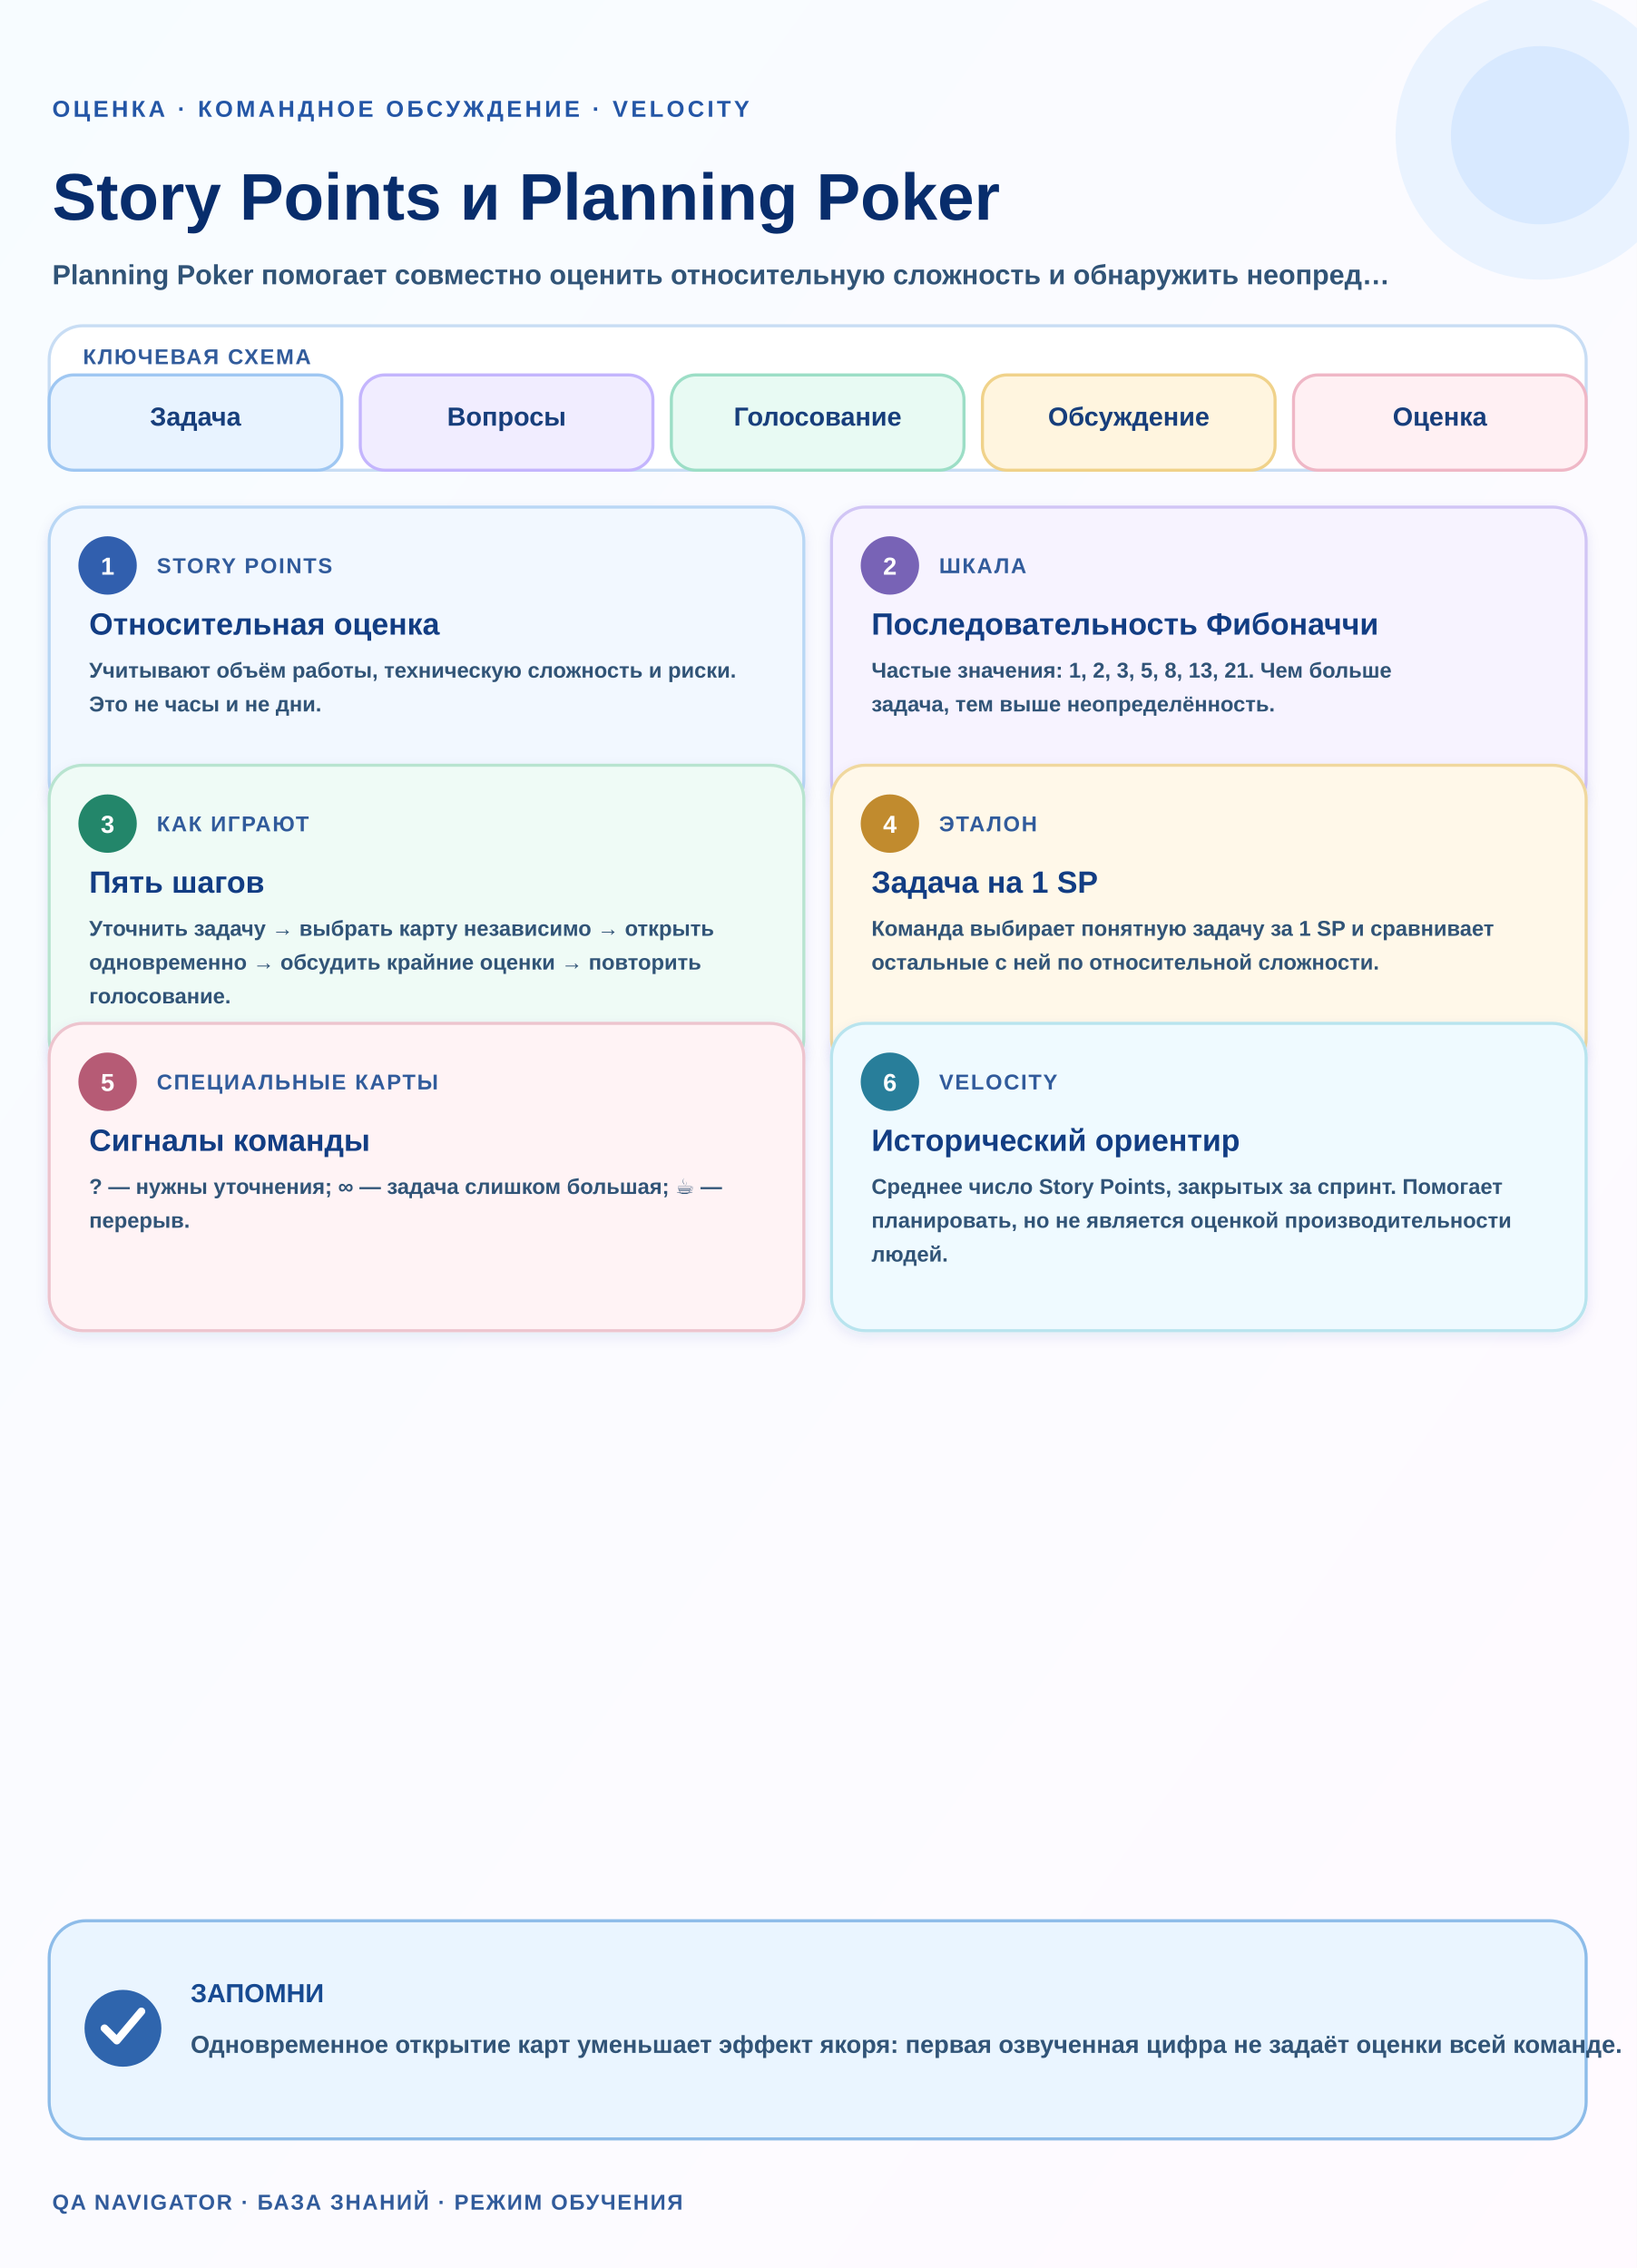
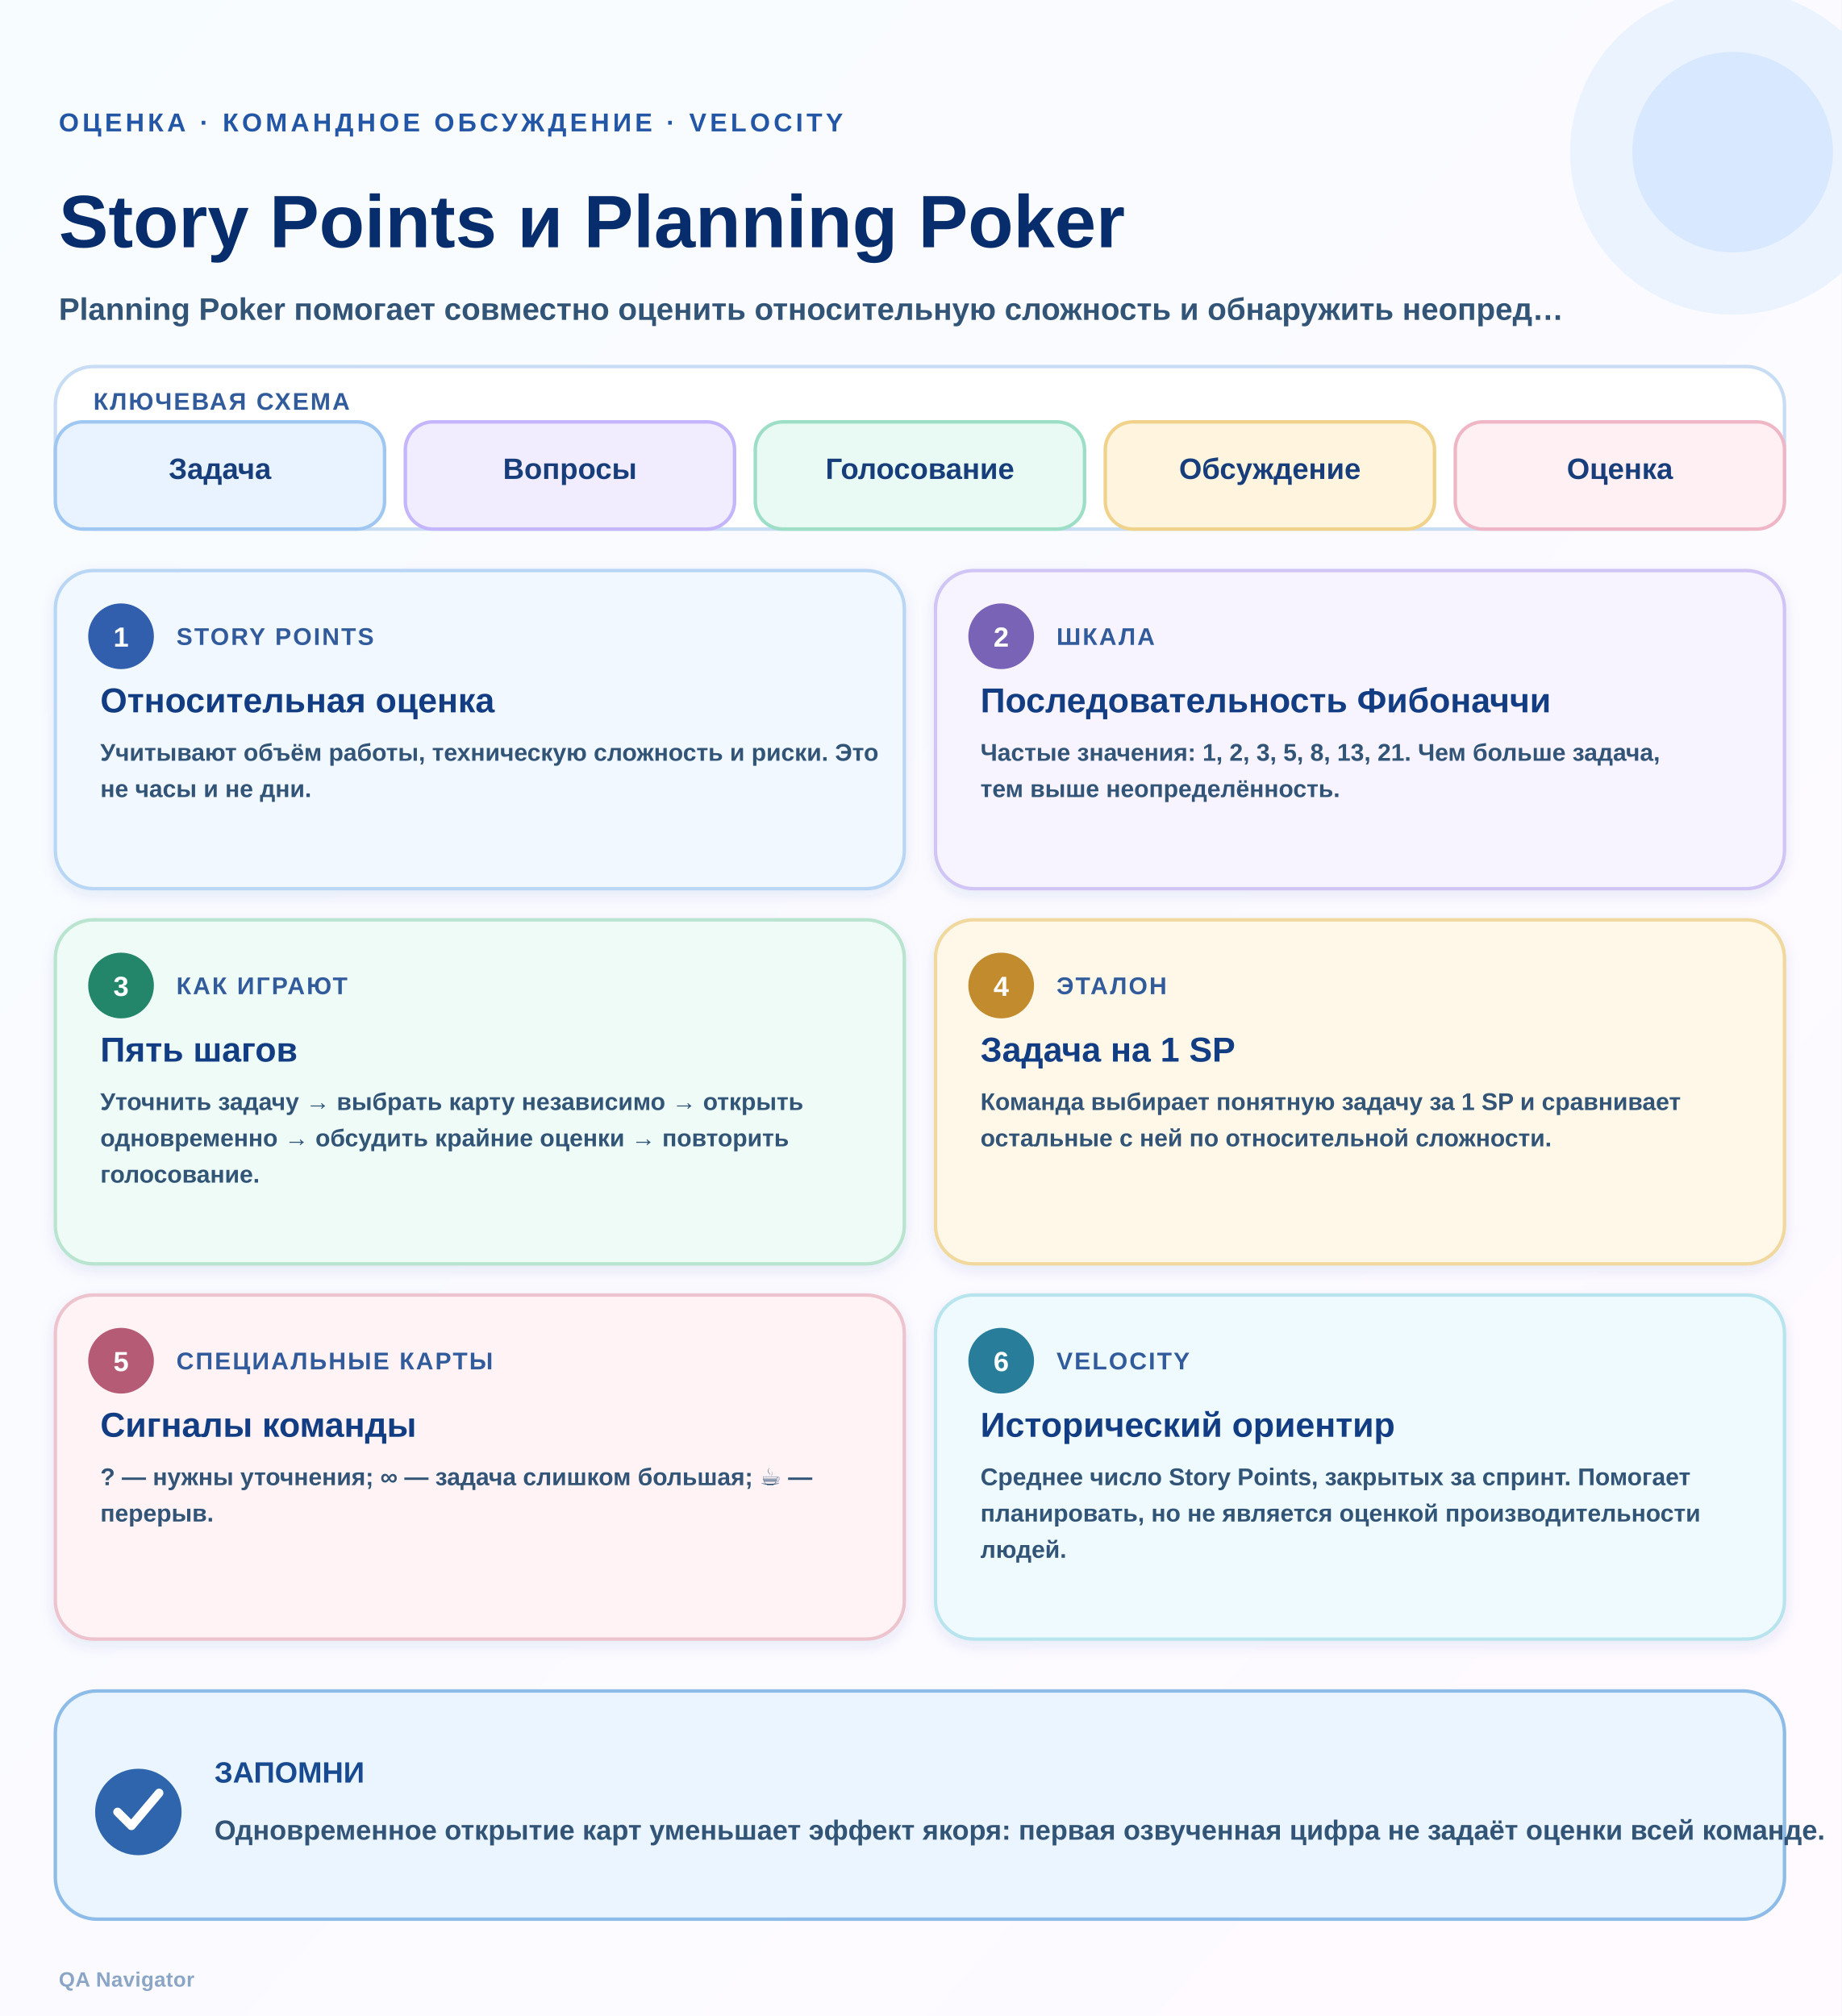
- <svg xmlns="http://www.w3.org/2000/svg" viewBox="0 0 1065 1476" preserveAspectRatio="xMidYMin meet" role="img" aria-labelledby="title desc">
+ <svg xmlns="http://www.w3.org/2000/svg" viewBox="0 0 1065 1166" preserveAspectRatio="xMidYMin meet" role="img" aria-labelledby="title desc">
  <defs>
    <linearGradient id="paper" x1="0" y1="0" x2="1" y2="1">
      <stop stop-color="#f7fcff" />
      <stop offset="1" stop-color="#fffaff" />
    </linearGradient>
    <filter id="shadow" x="-10%" y="-10%" width="120%" height="120%">
      <feDropShadow dx="0" dy="3" stdDeviation="4" flood-color="#174da1" flood-opacity=".09" />
    </filter>
    <style>
.title{font:800 43px Arial,sans-serif;fill:#082d6c}.tag{font:800 15px Arial,sans-serif;letter-spacing:2px;fill:#2456a6}
.subtitle{font:600 18px Arial,sans-serif;fill:#315477}.flow{font:800 17px Arial,sans-serif;fill:#173e7b}
.eyebrow{font:800 14px Arial,sans-serif;letter-spacing:1px;fill:#315b9b}.heading{font:800 20px Arial,sans-serif;fill:#123d83}
.body{font:600 14px Arial,sans-serif;fill:#315477}.number{font:800 16px Arial,sans-serif;fill:#fff}
.footerTitle{font:800 17px Arial,sans-serif;fill:#174a91}.footer{font:600 16px Arial,sans-serif;fill:#315477}
+ .brand{font:700 12px Arial,sans-serif;letter-spacing:.2px;fill:#8aa5c5}
</style>
  </defs>
-   <rect width="1065" height="1476" fill="url(#paper)" />
+   <rect width="1065" height="1166" fill="url(#paper)" />
  <circle cx="1002" cy="88" r="94" fill="#eaf3ff" />
  <circle cx="1002" cy="88" r="58" fill="#d8e9ff" />
  <text x="34" y="76" class="tag">ОЦЕНКА · КОМАНДНОЕ ОБСУЖДЕНИЕ · VELOCITY</text>
  <text x="34" y="143" class="title">Story Points и Planning Poker</text>
  <text x="34" y="185" class="subtitle">Planning Poker помогает совместно оценить относительную сложность и обнаружить неопред…</text>
  <rect x="32" y="212" width="1000" height="94" rx="22" fill="#fff" stroke="#c8ddf4" stroke-width="2" />
  <text x="54" y="237" class="eyebrow">КЛЮЧЕВАЯ СХЕМА</text>
  <rect x="32" y="244" width="190.4" height="62" rx="16" fill="#e8f3ff" stroke="#9fc7f2" stroke-width="2" />
  <text x="127.2" y="277" text-anchor="middle" class="flow">Задача</text>
  <rect x="234.4" y="244" width="190.4" height="62" rx="16" fill="#f1edff" stroke="#c4b5fd" stroke-width="2" />
  <text x="329.6" y="277" text-anchor="middle" class="flow">Вопросы</text>
  <rect x="436.8" y="244" width="190.4" height="62" rx="16" fill="#e8faf3" stroke="#9cdec6" stroke-width="2" />
  <text x="532" y="277" text-anchor="middle" class="flow">Голосование</text>
  <rect x="639.2" y="244" width="190.4" height="62" rx="16" fill="#fff5df" stroke="#f0d28a" stroke-width="2" />
  <text x="734.4" y="277" text-anchor="middle" class="flow">Обсуждение</text>
  <rect x="841.6" y="244" width="190.4" height="62" rx="16" fill="#fff0f3" stroke="#efb7c6" stroke-width="2" />
  <text x="936.8" y="277" text-anchor="middle" class="flow">Оценка</text>
-   <rect x="32" y="330" width="491" height="200" rx="22" fill="#f2f8ff" stroke="#b9d7f5" stroke-width="2" filter="url(#shadow)" />
+   <rect x="32" y="330" width="491" height="184" rx="22" fill="#f2f8ff" stroke="#b9d7f5" stroke-width="2" filter="url(#shadow)" />
  <circle cx="70" cy="368" r="19" fill="#315fae" />
  <text x="70" y="374" text-anchor="middle" class="number">1</text>
  <text x="102" y="373" class="eyebrow">STORY POINTS</text>
-   <text x="58" y="413" class="heading">Относительная оценка</text>
-   <text x="58" y="441" class="body">Учитывают объём работы, техническую сложность и риски.</text>
-   <text x="58" y="463" class="body">Это не часы и не дни.</text>
-   <rect x="541" y="330" width="491" height="200" rx="22" fill="#f7f3ff" stroke="#d1c5f5" stroke-width="2" filter="url(#shadow)" />
+   <text x="58" y="412" class="heading">Относительная оценка</text>
+   <text x="58" y="440" class="body">Учитывают объём работы, техническую сложность и риски. Это</text>
+   <text x="58" y="461" class="body">не часы и не дни.</text>
+   <rect x="541" y="330" width="491" height="184" rx="22" fill="#f7f3ff" stroke="#d1c5f5" stroke-width="2" filter="url(#shadow)" />
  <circle cx="579" cy="368" r="19" fill="#7863b6" />
  <text x="579" y="374" text-anchor="middle" class="number">2</text>
  <text x="611" y="373" class="eyebrow">ШКАЛА</text>
-   <text x="567" y="413" class="heading">Последовательность Фибоначчи</text>
-   <text x="567" y="441" class="body">Частые значения: 1, 2, 3, 5, 8, 13, 21. Чем больше</text>
-   <text x="567" y="463" class="body">задача, тем выше неопределённость.</text>
-   <rect x="32" y="498" width="491" height="200" rx="22" fill="#effbf6" stroke="#b8e4d0" stroke-width="2" filter="url(#shadow)" />
-   <circle cx="70" cy="536" r="19" fill="#23866a" />
-   <text x="70" y="542" text-anchor="middle" class="number">3</text>
-   <text x="102" y="541" class="eyebrow">КАК ИГРАЮТ</text>
-   <text x="58" y="581" class="heading">Пять шагов</text>
-   <text x="58" y="609" class="body">Уточнить задачу → выбрать карту независимо → открыть</text>
-   <text x="58" y="631" class="body">одновременно → обсудить крайние оценки → повторить</text>
-   <text x="58" y="653" class="body">голосование.</text>
-   <rect x="541" y="498" width="491" height="200" rx="22" fill="#fff8e9" stroke="#f0d89e" stroke-width="2" filter="url(#shadow)" />
-   <circle cx="579" cy="536" r="19" fill="#c18b2e" />
-   <text x="579" y="542" text-anchor="middle" class="number">4</text>
-   <text x="611" y="541" class="eyebrow">ЭТАЛОН</text>
-   <text x="567" y="581" class="heading">Задача на 1 SP</text>
-   <text x="567" y="609" class="body">Команда выбирает понятную задачу за 1 SP и сравнивает</text>
-   <text x="567" y="631" class="body">остальные с ней по относительной сложности.</text>
-   <rect x="32" y="666" width="491" height="200" rx="22" fill="#fff3f5" stroke="#edc4ce" stroke-width="2" filter="url(#shadow)" />
-   <circle cx="70" cy="704" r="19" fill="#b65b75" />
-   <text x="70" y="710" text-anchor="middle" class="number">5</text>
-   <text x="102" y="709" class="eyebrow">СПЕЦИАЛЬНЫЕ КАРТЫ</text>
-   <text x="58" y="749" class="heading">Сигналы команды</text>
-   <text x="58" y="777" class="body">? — нужны уточнения; ∞ — задача слишком большая; ☕ —</text>
-   <text x="58" y="799" class="body">перерыв.</text>
-   <rect x="541" y="666" width="491" height="200" rx="22" fill="#effaff" stroke="#b8e4ee" stroke-width="2" filter="url(#shadow)" />
-   <circle cx="579" cy="704" r="19" fill="#287e9a" />
-   <text x="579" y="710" text-anchor="middle" class="number">6</text>
-   <text x="611" y="709" class="eyebrow">VELOCITY</text>
-   <text x="567" y="749" class="heading">Исторический ориентир</text>
-   <text x="567" y="777" class="body">Среднее число Story Points, закрытых за спринт. Помогает</text>
-   <text x="567" y="799" class="body">планировать, но не является оценкой производительности</text>
-   <text x="567" y="821" class="body">людей.</text>
-   <rect x="32" y="1250" width="1000" height="142" rx="24" fill="#eaf5ff" stroke="#8dbce9" stroke-width="2" />
-   <circle cx="80" cy="1320" r="25" fill="#2f65ad" />
-   <path d="M68 1320l8 8 16-19" fill="none" stroke="#fff" stroke-width="5" stroke-linecap="round" stroke-linejoin="round" />
-   <text x="124" y="1303" class="footerTitle">ЗАПОМНИ</text>
-   <text x="124" y="1336" class="footer">Одновременное открытие карт уменьшает эффект якоря: первая озвученная цифра не задаёт оценки всей команде.</text>
-   <text x="34" y="1438" class="eyebrow">QA NAVIGATOR · БАЗА ЗНАНИЙ · РЕЖИМ ОБУЧЕНИЯ</text>
+   <text x="567" y="412" class="heading">Последовательность Фибоначчи</text>
+   <text x="567" y="440" class="body">Частые значения: 1, 2, 3, 5, 8, 13, 21. Чем больше задача,</text>
+   <text x="567" y="461" class="body">тем выше неопределённость.</text>
+   <rect x="32" y="532" width="491" height="199" rx="22" fill="#effbf6" stroke="#b8e4d0" stroke-width="2" filter="url(#shadow)" />
+   <circle cx="70" cy="570" r="19" fill="#23866a" />
+   <text x="70" y="576" text-anchor="middle" class="number">3</text>
+   <text x="102" y="575" class="eyebrow">КАК ИГРАЮТ</text>
+   <text x="58" y="614" class="heading">Пять шагов</text>
+   <text x="58" y="642" class="body">Уточнить задачу → выбрать карту независимо → открыть</text>
+   <text x="58" y="663" class="body">одновременно → обсудить крайние оценки → повторить</text>
+   <text x="58" y="684" class="body">голосование.</text>
+   <rect x="541" y="532" width="491" height="199" rx="22" fill="#fff8e9" stroke="#f0d89e" stroke-width="2" filter="url(#shadow)" />
+   <circle cx="579" cy="570" r="19" fill="#c18b2e" />
+   <text x="579" y="576" text-anchor="middle" class="number">4</text>
+   <text x="611" y="575" class="eyebrow">ЭТАЛОН</text>
+   <text x="567" y="614" class="heading">Задача на 1 SP</text>
+   <text x="567" y="642" class="body">Команда выбирает понятную задачу за 1 SP и сравнивает</text>
+   <text x="567" y="663" class="body">остальные с ней по относительной сложности.</text>
+   <rect x="32" y="749" width="491" height="199" rx="22" fill="#fff3f5" stroke="#edc4ce" stroke-width="2" filter="url(#shadow)" />
+   <circle cx="70" cy="787" r="19" fill="#b65b75" />
+   <text x="70" y="793" text-anchor="middle" class="number">5</text>
+   <text x="102" y="792" class="eyebrow">СПЕЦИАЛЬНЫЕ КАРТЫ</text>
+   <text x="58" y="831" class="heading">Сигналы команды</text>
+   <text x="58" y="859" class="body">? — нужны уточнения; ∞ — задача слишком большая; ☕ —</text>
+   <text x="58" y="880" class="body">перерыв.</text>
+   <rect x="541" y="749" width="491" height="199" rx="22" fill="#effaff" stroke="#b8e4ee" stroke-width="2" filter="url(#shadow)" />
+   <circle cx="579" cy="787" r="19" fill="#287e9a" />
+   <text x="579" y="793" text-anchor="middle" class="number">6</text>
+   <text x="611" y="792" class="eyebrow">VELOCITY</text>
+   <text x="567" y="831" class="heading">Исторический ориентир</text>
+   <text x="567" y="859" class="body">Среднее число Story Points, закрытых за спринт. Помогает</text>
+   <text x="567" y="880" class="body">планировать, но не является оценкой производительности</text>
+   <text x="567" y="901" class="body">людей.</text>
+   <rect x="32" y="978" width="1000" height="132" rx="24" fill="#eaf5ff" stroke="#8dbce9" stroke-width="2" />
+   <circle cx="80" cy="1048" r="25" fill="#2f65ad" />
+   <path d="M68 1048l8 8 16-19" fill="none" stroke="#fff" stroke-width="5" stroke-linecap="round" stroke-linejoin="round" />
+   <text x="124" y="1031" class="footerTitle">ЗАПОМНИ</text>
+   <text x="124" y="1064" class="footer">Одновременное открытие карт уменьшает эффект якоря: первая озвученная цифра не задаёт оценки всей команде.</text>
+   <text x="34" y="1149" class="brand">QA Navigator</text>
</svg>
